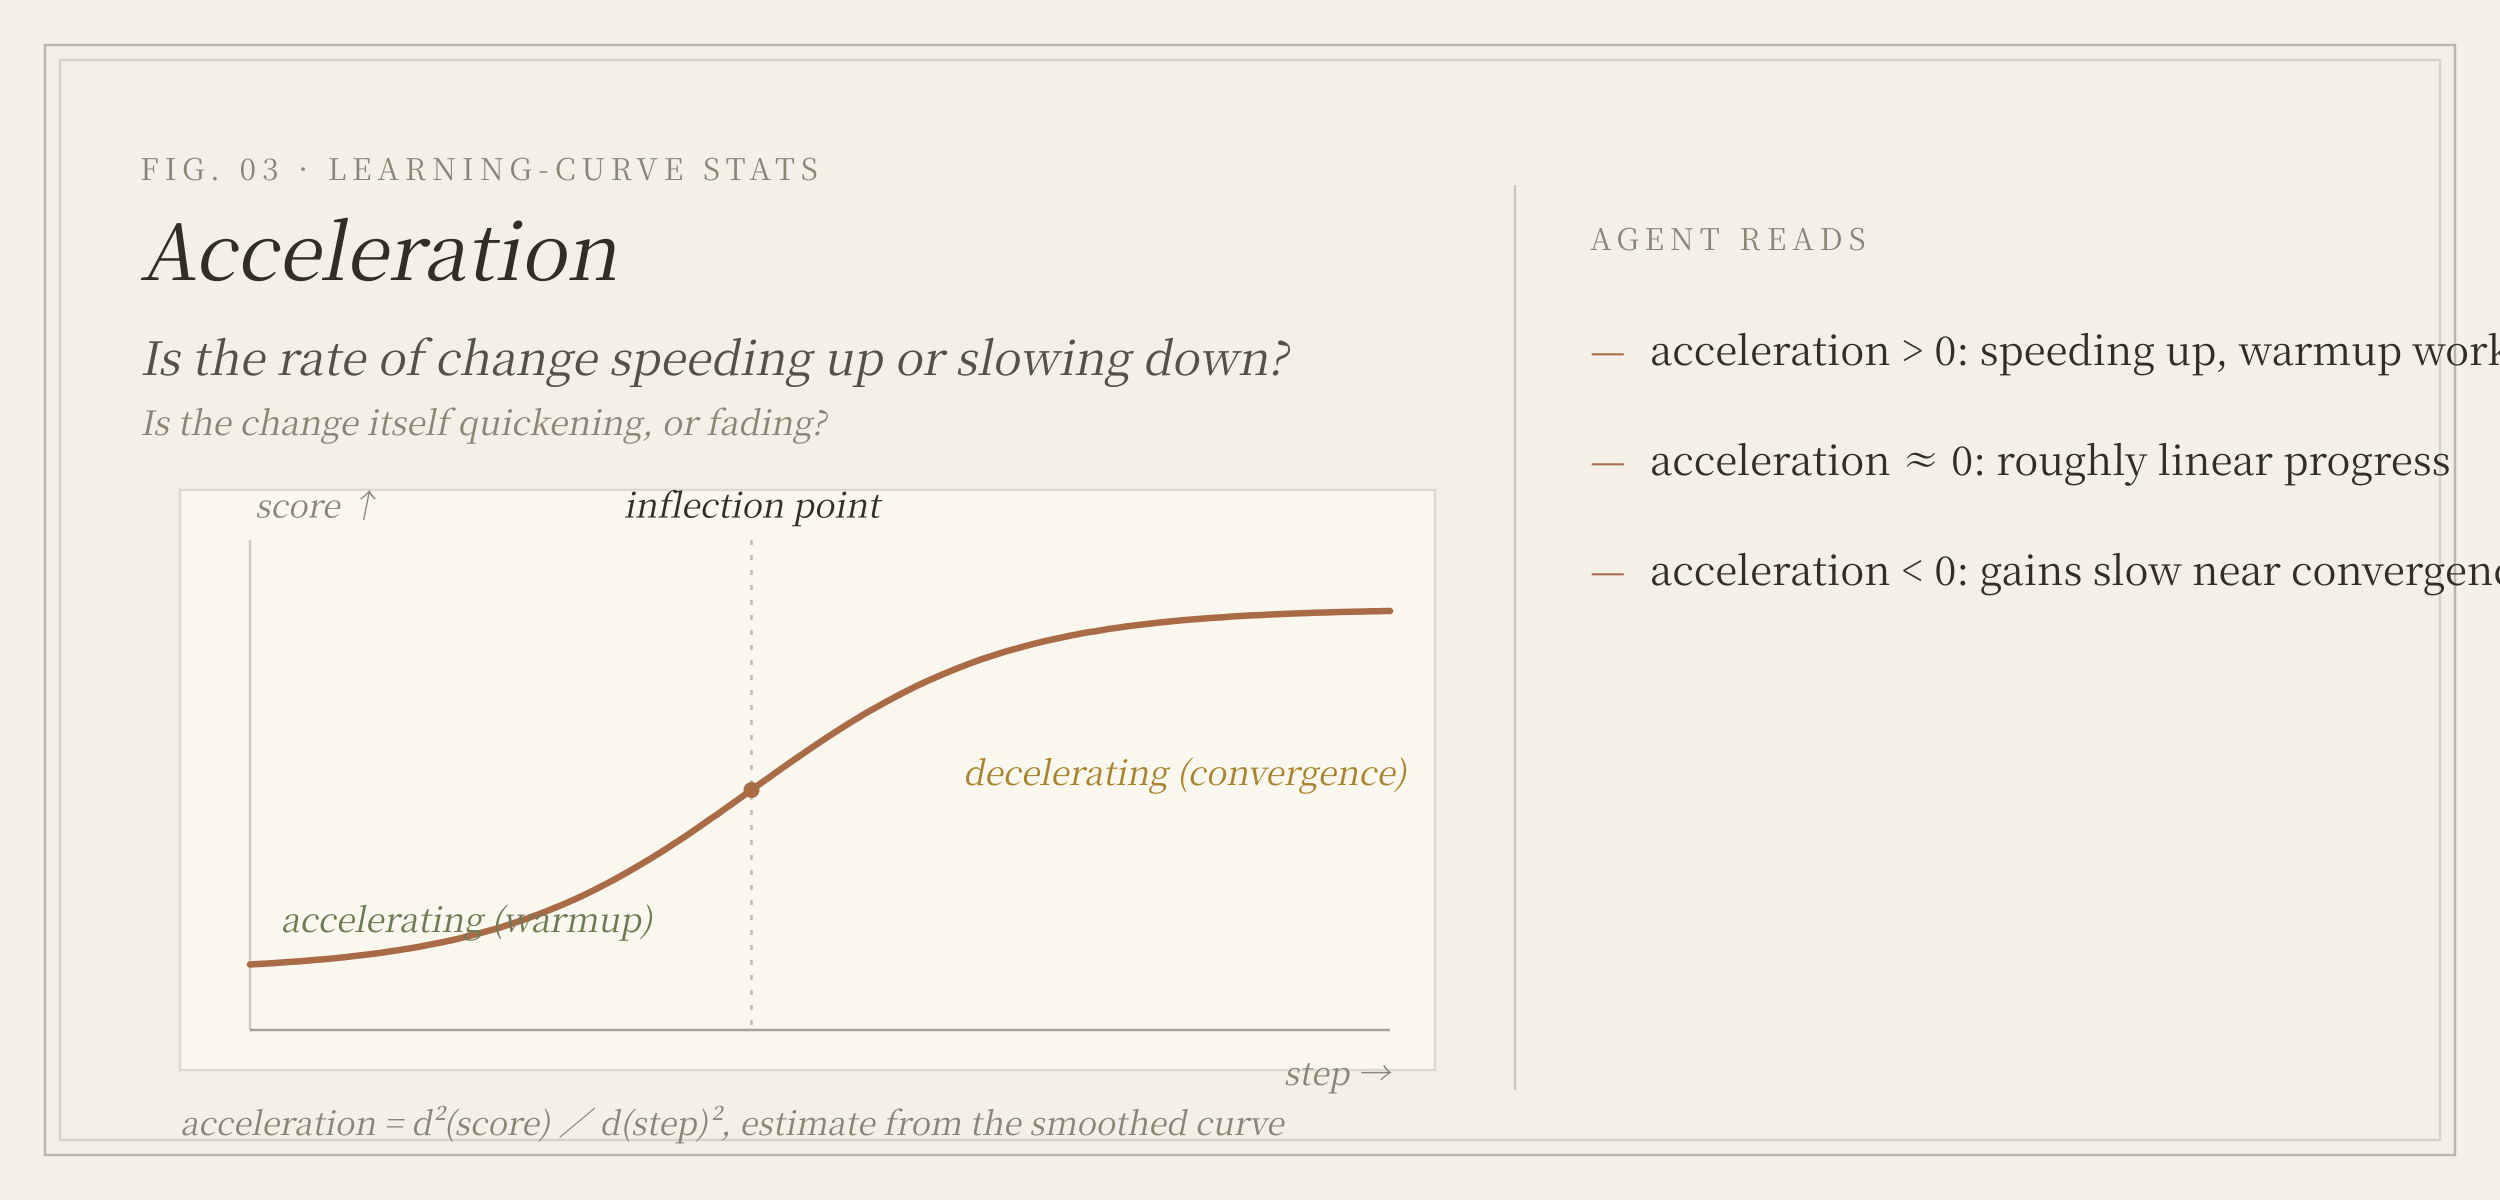
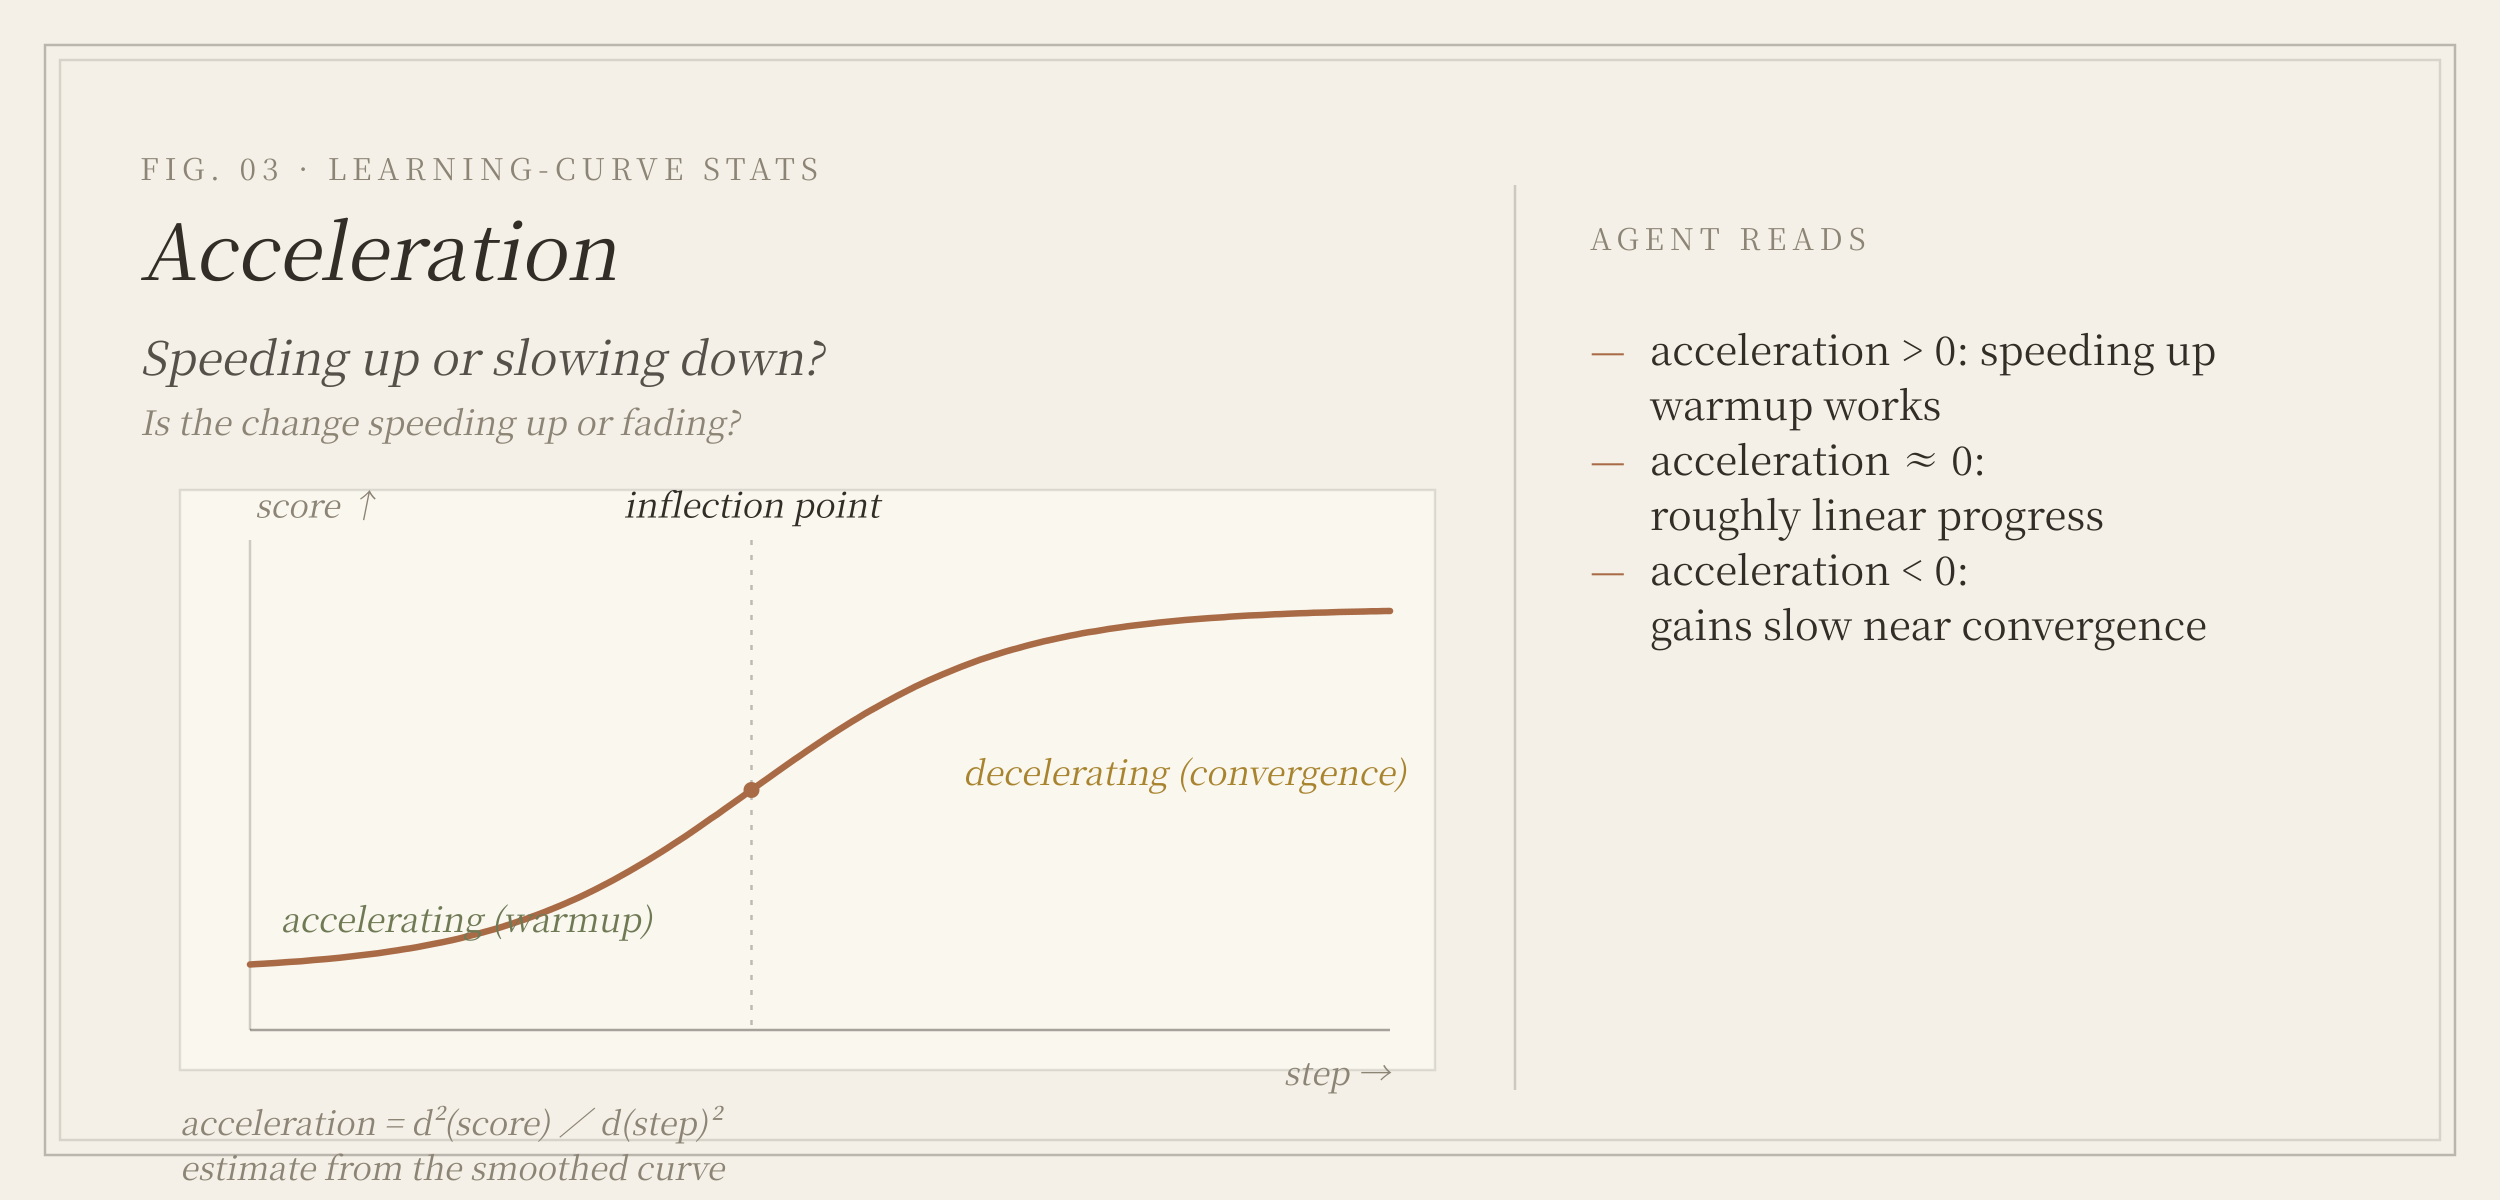
<svg xmlns="http://www.w3.org/2000/svg" width="1000" height="480" viewBox="0 0 1000 480" role="img">
  <rect width="1000" height="480" fill="#f4f0e7" />
  <rect x="18" y="18" width="964" height="444" fill="none" stroke="#322e27" stroke-opacity="0.30" stroke-width="1" />
  <rect x="24" y="24" width="952" height="432" fill="none" stroke="#322e27" stroke-opacity="0.15" stroke-width="1" />
  <rect x="72" y="196" width="502" height="232" fill="#faf7ef" stroke="#322e27" stroke-opacity="0.13" stroke-width="1" />
  <line x1="100" y1="412" x2="556" y2="412" stroke="#322e27" stroke-opacity="0.42" stroke-width="1" />
  <line x1="100" y1="216" x2="100" y2="412" stroke="#322e27" stroke-opacity="0.22" stroke-width="1" />
  <text x="556" y="434" text-anchor="end" font-family="Georgia, 'Songti SC', 'Source Han Serif SC', 'Noto Serif CJK SC', STSong, serif" font-style="italic" font-size="13" fill="#8c8475">step →</text>
  <text x="102" y="207" font-family="Georgia, 'Songti SC', 'Source Han Serif SC', 'Noto Serif CJK SC', STSong, serif" font-style="italic" font-size="13" fill="#8c8475">score ↑</text>
  <path d="M100.0 385.8 C100.9 385.7,103.4 385.6,105.1 385.5 C106.8 385.4,108.5 385.3,110.2 385.2 C112.0 385.1,113.7 384.9,115.4 384.8 C117.1 384.7,118.8 384.6,120.5 384.5 C122.2 384.3,123.9 384.2,125.6 384.0 C127.3 383.9,129.0 383.7,130.7 383.6 C132.4 383.4,134.2 383.3,135.9 383.1 C137.6 382.9,139.3 382.7,141.0 382.5 C142.7 382.3,144.4 382.1,146.1 381.9 C147.8 381.7,149.5 381.5,151.2 381.3 C152.9 381.0,154.7 380.8,156.4 380.5 C158.1 380.3,159.8 380.0,161.5 379.7 C163.2 379.5,164.9 379.2,166.6 378.9 C168.3 378.6,170.0 378.2,171.7 377.9 C173.4 377.6,175.1 377.2,176.9 376.9 C178.6 376.5,180.3 376.2,182.0 375.8 C183.7 375.4,185.4 375.0,187.1 374.5 C188.8 374.1,190.5 373.7,192.2 373.2 C193.9 372.7,195.6 372.3,197.3 371.8 C199.1 371.3,200.8 370.8,202.5 370.2 C204.2 369.7,205.9 369.1,207.6 368.5 C209.3 368.0,211.0 367.4,212.7 366.7 C214.4 366.1,216.1 365.5,217.8 364.8 C219.6 364.1,221.3 363.4,223.0 362.7 C224.7 362.0,226.4 361.3,228.1 360.5 C229.8 359.8,231.5 359.0,233.2 358.2 C234.9 357.4,236.6 356.5,238.3 355.7 C240.0 354.8,241.8 353.9,243.5 353.0 C245.2 352.1,246.9 351.2,248.6 350.2 C250.3 349.3,252.0 348.3,253.7 347.3 C255.4 346.3,257.1 345.3,258.8 344.3 C260.5 343.3,262.2 342.2,264.0 341.1 C265.7 340.0,267.4 339.0,269.1 337.8 C270.8 336.7,272.5 335.6,274.2 334.5 C275.9 333.3,277.6 332.2,279.3 331.0 C281.0 329.8,282.7 328.6,284.4 327.4 C286.2 326.3,287.9 325.1,289.6 323.8 C291.3 322.6,293.0 321.4,294.7 320.2 C296.4 319.0,298.1 317.8,299.8 316.5 C301.5 315.3,303.2 314.1,304.9 312.9 C306.7 311.7,308.4 310.4,310.1 309.2 C311.8 308.0,313.5 306.8,315.2 305.6 C316.9 304.4,318.6 303.2,320.3 302.1 C322.0 300.9,323.7 299.7,325.4 298.6 C327.1 297.4,328.9 296.3,330.6 295.1 C332.3 294.0,334.0 292.9,335.7 291.8 C337.4 290.7,339.1 289.7,340.8 288.6 C342.5 287.6,344.2 286.6,345.9 285.5 C347.6 284.5,349.3 283.6,351.1 282.6 C352.8 281.6,354.5 280.7,356.2 279.8 C357.9 278.8,359.6 278.0,361.3 277.1 C363.0 276.2,364.7 275.4,366.4 274.5 C368.1 273.7,369.8 272.9,371.6 272.1 C373.3 271.4,375.0 270.6,376.7 269.9 C378.4 269.2,380.1 268.5,381.8 267.8 C383.5 267.1,385.2 266.4,386.9 265.8 C388.6 265.2,390.3 264.5,392.0 263.9 C393.8 263.3,395.5 262.8,397.2 262.2 C398.9 261.7,400.6 261.1,402.3 260.6 C404.0 260.1,405.7 259.6,407.4 259.2 C409.1 258.7,410.8 258.2,412.5 257.8 C414.2 257.4,416.0 256.9,417.7 256.5 C419.4 256.1,421.1 255.8,422.8 255.4 C424.5 255.0,426.2 254.7,427.9 254.3 C429.6 254.0,431.3 253.7,433.0 253.3 C434.7 253.0,436.4 252.7,438.2 252.5 C439.9 252.2,441.6 251.9,443.3 251.6 C445.0 251.4,446.7 251.1,448.4 250.9 C450.1 250.6,451.8 250.4,453.5 250.2 C455.2 250.0,456.9 249.8,458.7 249.6 C460.4 249.4,462.1 249.2,463.8 249.0 C465.5 248.8,467.2 248.7,468.9 248.5 C470.6 248.3,472.3 248.2,474.0 248.0 C475.7 247.9,477.4 247.7,479.1 247.6 C480.9 247.5,482.6 247.3,484.3 247.2 C486.0 247.1,487.7 247.0,489.4 246.9 C491.1 246.7,492.8 246.6,494.5 246.5 C496.2 246.4,497.9 246.3,499.6 246.2 C501.3 246.1,503.1 246.1,504.8 246.0 C506.5 245.9,508.2 245.8,509.9 245.7 C511.6 245.7,513.3 245.6,515.0 245.5 C516.7 245.4,518.4 245.4,520.1 245.3 C521.8 245.3,523.6 245.2,525.3 245.1 C527.0 245.1,528.7 245.0,530.4 245.0 C532.1 244.9,533.8 244.9,535.5 244.8 C537.2 244.8,538.9 244.7,540.6 244.7 C542.3 244.7,544.0 244.6,545.8 244.6 C547.5 244.5,549.2 244.5,550.9 244.5 C552.6 244.4,555.1 244.4,556.0 244.4" fill="none" stroke="#a86b46" stroke-width="2.6" stroke-linecap="round" />
  <line x1="300.6" y1="216" x2="300.6" y2="412" stroke="#322e27" stroke-opacity="0.30" stroke-width="1" stroke-dasharray="2 4" />
  <circle cx="300.6" cy="316.0" r="3.2" fill="#a86b46" />
  <text x="300.64" y="207" text-anchor="middle" font-family="Georgia, 'Songti SC', 'Source Han Serif SC', 'Noto Serif CJK SC', STSong, serif" font-style="italic" font-size="13.5" fill="#322e27">inflection point</text>
  <text x="186.64" y="372.8" text-anchor="middle" font-family="Georgia, 'Songti SC', 'Source Han Serif SC', 'Noto Serif CJK SC', STSong, serif" font-style="italic" font-size="13.5" fill="#6f7a55">accelerating (warmup)</text>
  <text x="473.92" y="314" text-anchor="middle" font-family="Georgia, 'Songti SC', 'Source Han Serif SC', 'Noto Serif CJK SC', STSong, serif" font-style="italic" font-size="13.5" fill="#a8842f">decelerating (convergence)</text>
  <text x="56" y="72" font-family="Georgia, 'Songti SC', 'Source Han Serif SC', 'Noto Serif CJK SC', STSong, serif" font-size="12" letter-spacing="2.4" fill="#8c8475">FIG. 03 · LEARNING-CURVE STATS</text>
  <text x="56" y="112" font-family="Georgia, 'Songti SC', 'Source Han Serif SC', 'Noto Serif CJK SC', STSong, serif" font-size="31" fill="#322e27">
    <tspan font-style="italic">Acceleration</tspan>
  </text>
-   <text x="56" y="150" font-family="Georgia, 'Songti SC', 'Source Han Serif SC', 'Noto Serif CJK SC', STSong, serif" font-style="italic" font-size="18.5" fill="#322e27" opacity="0.82">Is the rate of change speeding up or slowing down?</text>
-   <text x="56" y="174" font-family="Georgia, 'Songti SC', 'Source Han Serif SC', 'Noto Serif CJK SC', STSong, serif" font-style="italic" font-size="13.5" fill="#8c8475">Is the change itself quickening, or fading?</text>
+   <text x="56" y="150" font-family="Georgia, 'Songti SC', 'Source Han Serif SC', 'Noto Serif CJK SC', STSong, serif" font-style="italic" font-size="18.5" fill="#322e27" opacity="0.82">Speeding up or slowing down?</text>
+   <text x="56" y="174" font-family="Georgia, 'Songti SC', 'Source Han Serif SC', 'Noto Serif CJK SC', STSong, serif" font-style="italic" font-size="13.5" fill="#8c8475">Is the change speeding up or fading?</text>
  <line x1="606" y1="74" x2="606" y2="436" stroke="#322e27" stroke-opacity="0.20" stroke-width="1" />
  <text x="636" y="100" font-family="Georgia, 'Songti SC', 'Source Han Serif SC', 'Noto Serif CJK SC', STSong, serif" font-size="12" letter-spacing="2.4" fill="#8c8475">AGENT READS</text>
  <text x="636" y="146" font-family="Georgia, 'Songti SC', 'Source Han Serif SC', 'Noto Serif CJK SC', STSong, serif" font-size="16" fill="#a86b46">—</text>
-   <text x="660" y="146" font-family="Georgia, 'Songti SC', 'Source Han Serif SC', 'Noto Serif CJK SC', STSong, serif" font-size="16" fill="#322e27">acceleration &gt; 0: speeding up, warmup works</text>
+   <text x="660" y="146" font-family="Georgia, 'Songti SC', 'Source Han Serif SC', 'Noto Serif CJK SC', STSong, serif" font-size="16" fill="#322e27">
+     <tspan x="660" dy="0">acceleration &gt; 0: speeding up</tspan>
+     <tspan x="660" dy="22">warmup works</tspan>
+   </text>
  <text x="636" y="190" font-family="Georgia, 'Songti SC', 'Source Han Serif SC', 'Noto Serif CJK SC', STSong, serif" font-size="16" fill="#a86b46">—</text>
-   <text x="660" y="190" font-family="Georgia, 'Songti SC', 'Source Han Serif SC', 'Noto Serif CJK SC', STSong, serif" font-size="16" fill="#322e27">acceleration ≈ 0: roughly linear progress</text>
+   <text x="660" y="190" font-family="Georgia, 'Songti SC', 'Source Han Serif SC', 'Noto Serif CJK SC', STSong, serif" font-size="16" fill="#322e27">
+     <tspan x="660" dy="0">acceleration ≈ 0:</tspan>
+     <tspan x="660" dy="22">roughly linear progress</tspan>
+   </text>
  <text x="636" y="234" font-family="Georgia, 'Songti SC', 'Source Han Serif SC', 'Noto Serif CJK SC', STSong, serif" font-size="16" fill="#a86b46">—</text>
-   <text x="660" y="234" font-family="Georgia, 'Songti SC', 'Source Han Serif SC', 'Noto Serif CJK SC', STSong, serif" font-size="16" fill="#322e27">acceleration &lt; 0: gains slow near convergence</text>
-   <text x="72" y="454" font-family="Georgia, 'Songti SC', 'Source Han Serif SC', 'Noto Serif CJK SC', STSong, serif" font-style="italic" font-size="13" fill="#8c8475">acceleration = d²(score) ∕ d(step)², estimate from the smoothed curve</text>
+   <text x="660" y="234" font-family="Georgia, 'Songti SC', 'Source Han Serif SC', 'Noto Serif CJK SC', STSong, serif" font-size="16" fill="#322e27">
+     <tspan x="660" dy="0">acceleration &lt; 0:</tspan>
+     <tspan x="660" dy="22">gains slow near convergence</tspan>
+   </text>
+   <text x="72" y="454" font-family="Georgia, 'Songti SC', 'Source Han Serif SC', 'Noto Serif CJK SC', STSong, serif" font-style="italic" font-size="13" fill="#8c8475">
+     <tspan x="72" dy="0">acceleration = d²(score) ∕ d(step)²</tspan>
+     <tspan x="72" dy="18">estimate from the smoothed curve</tspan>
+   </text>
</svg>
